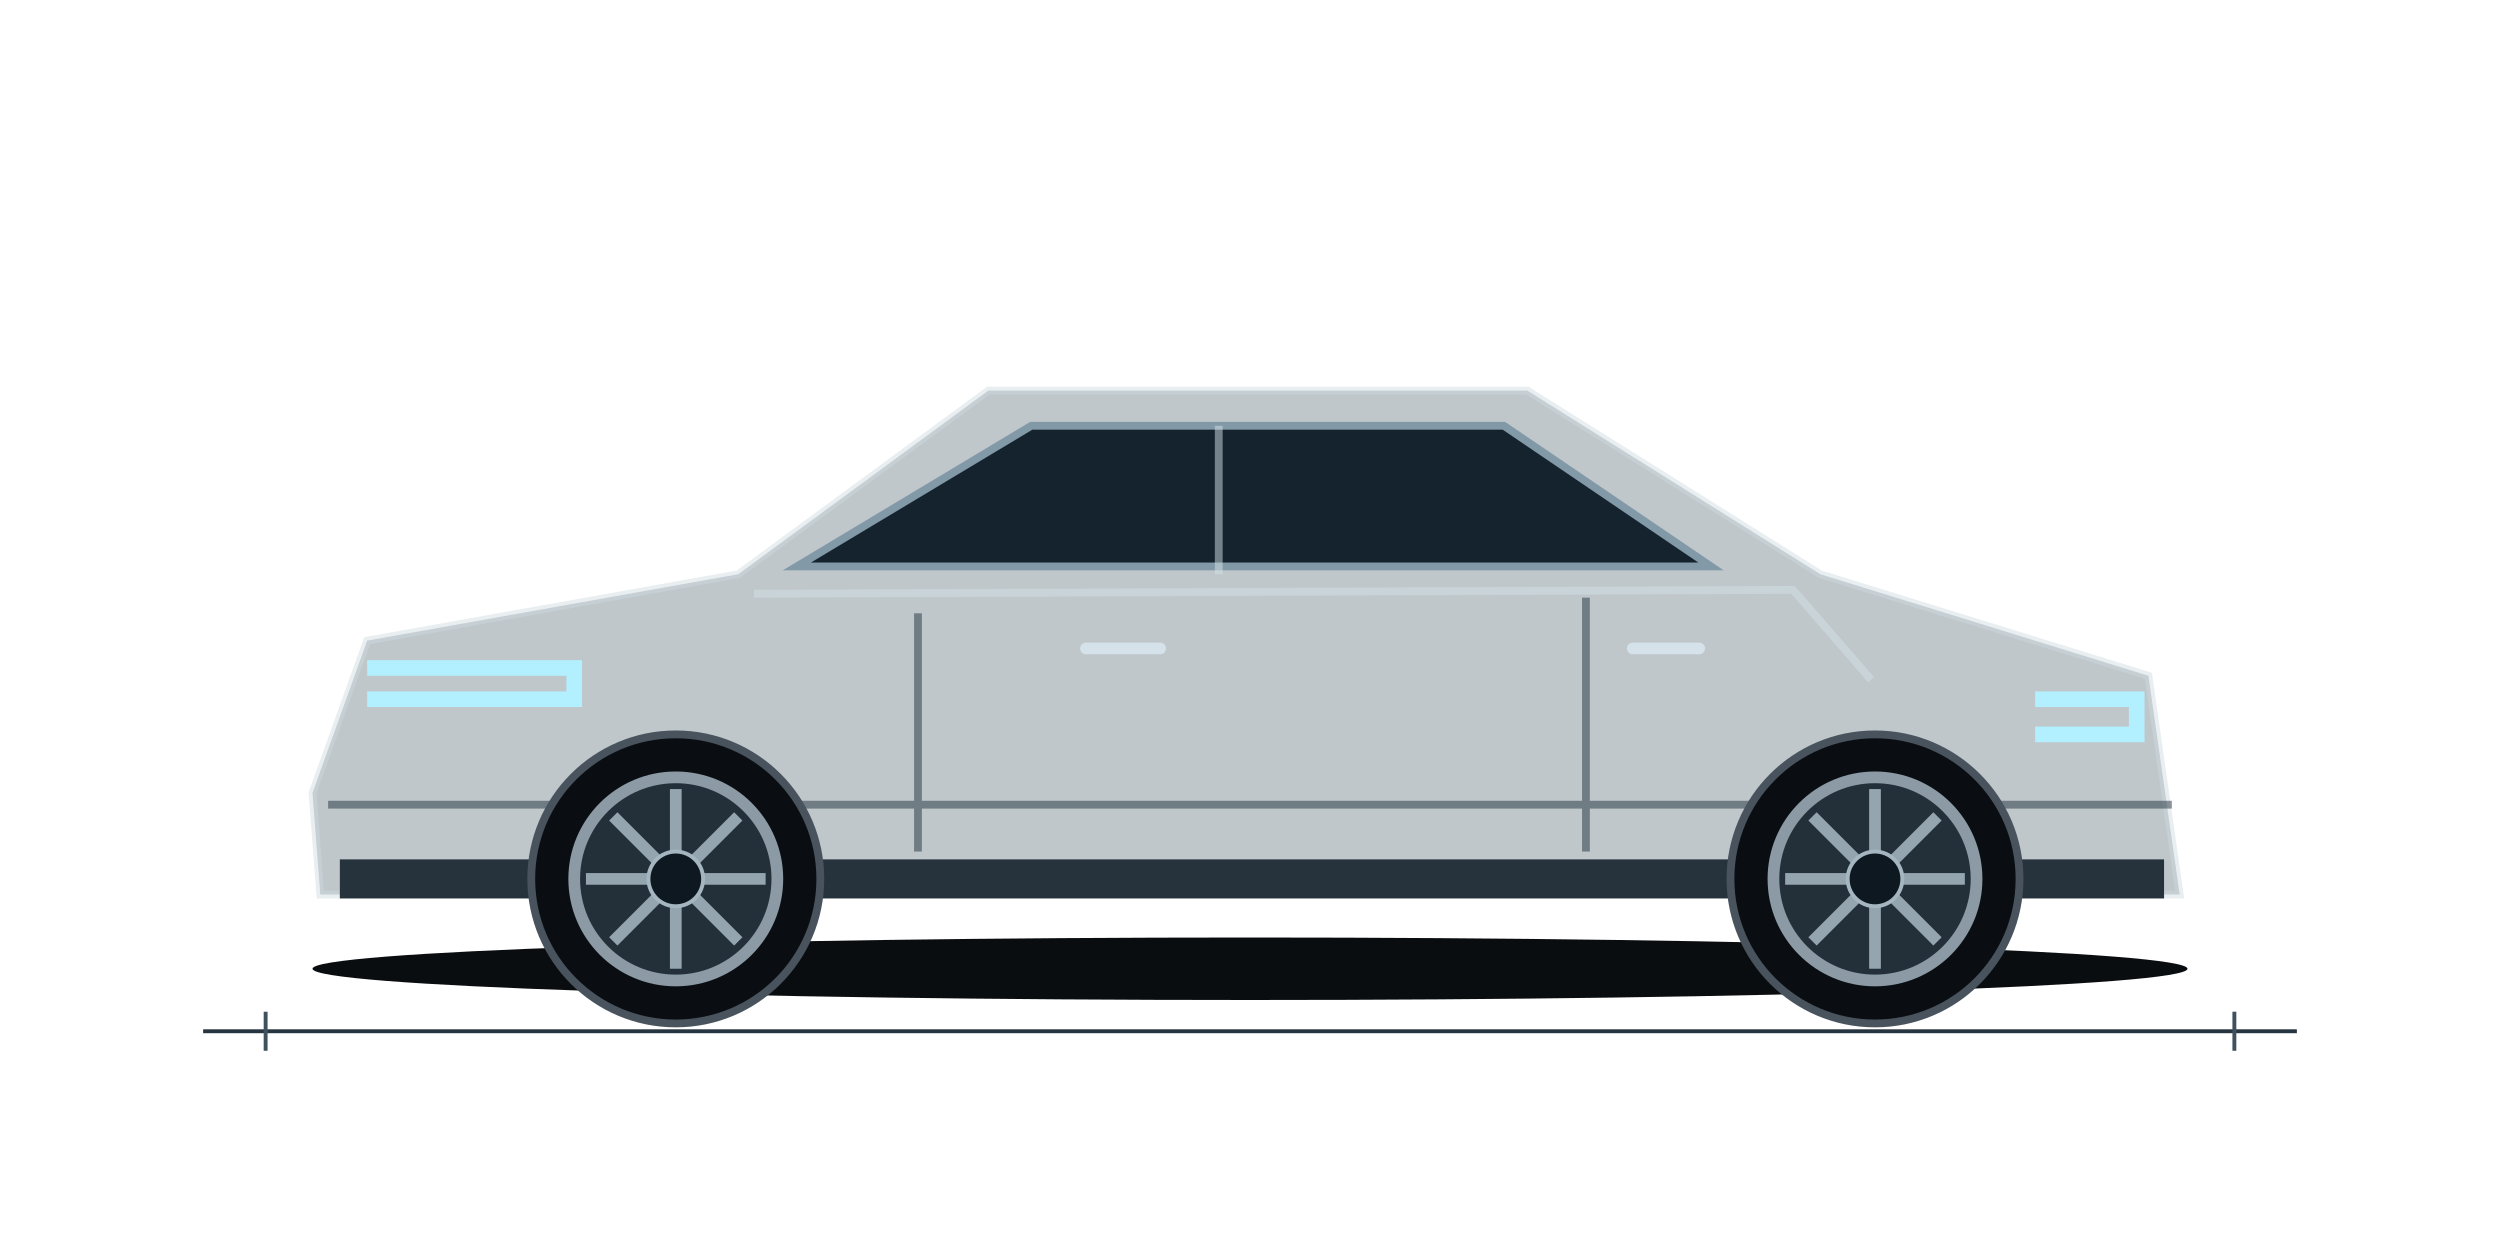
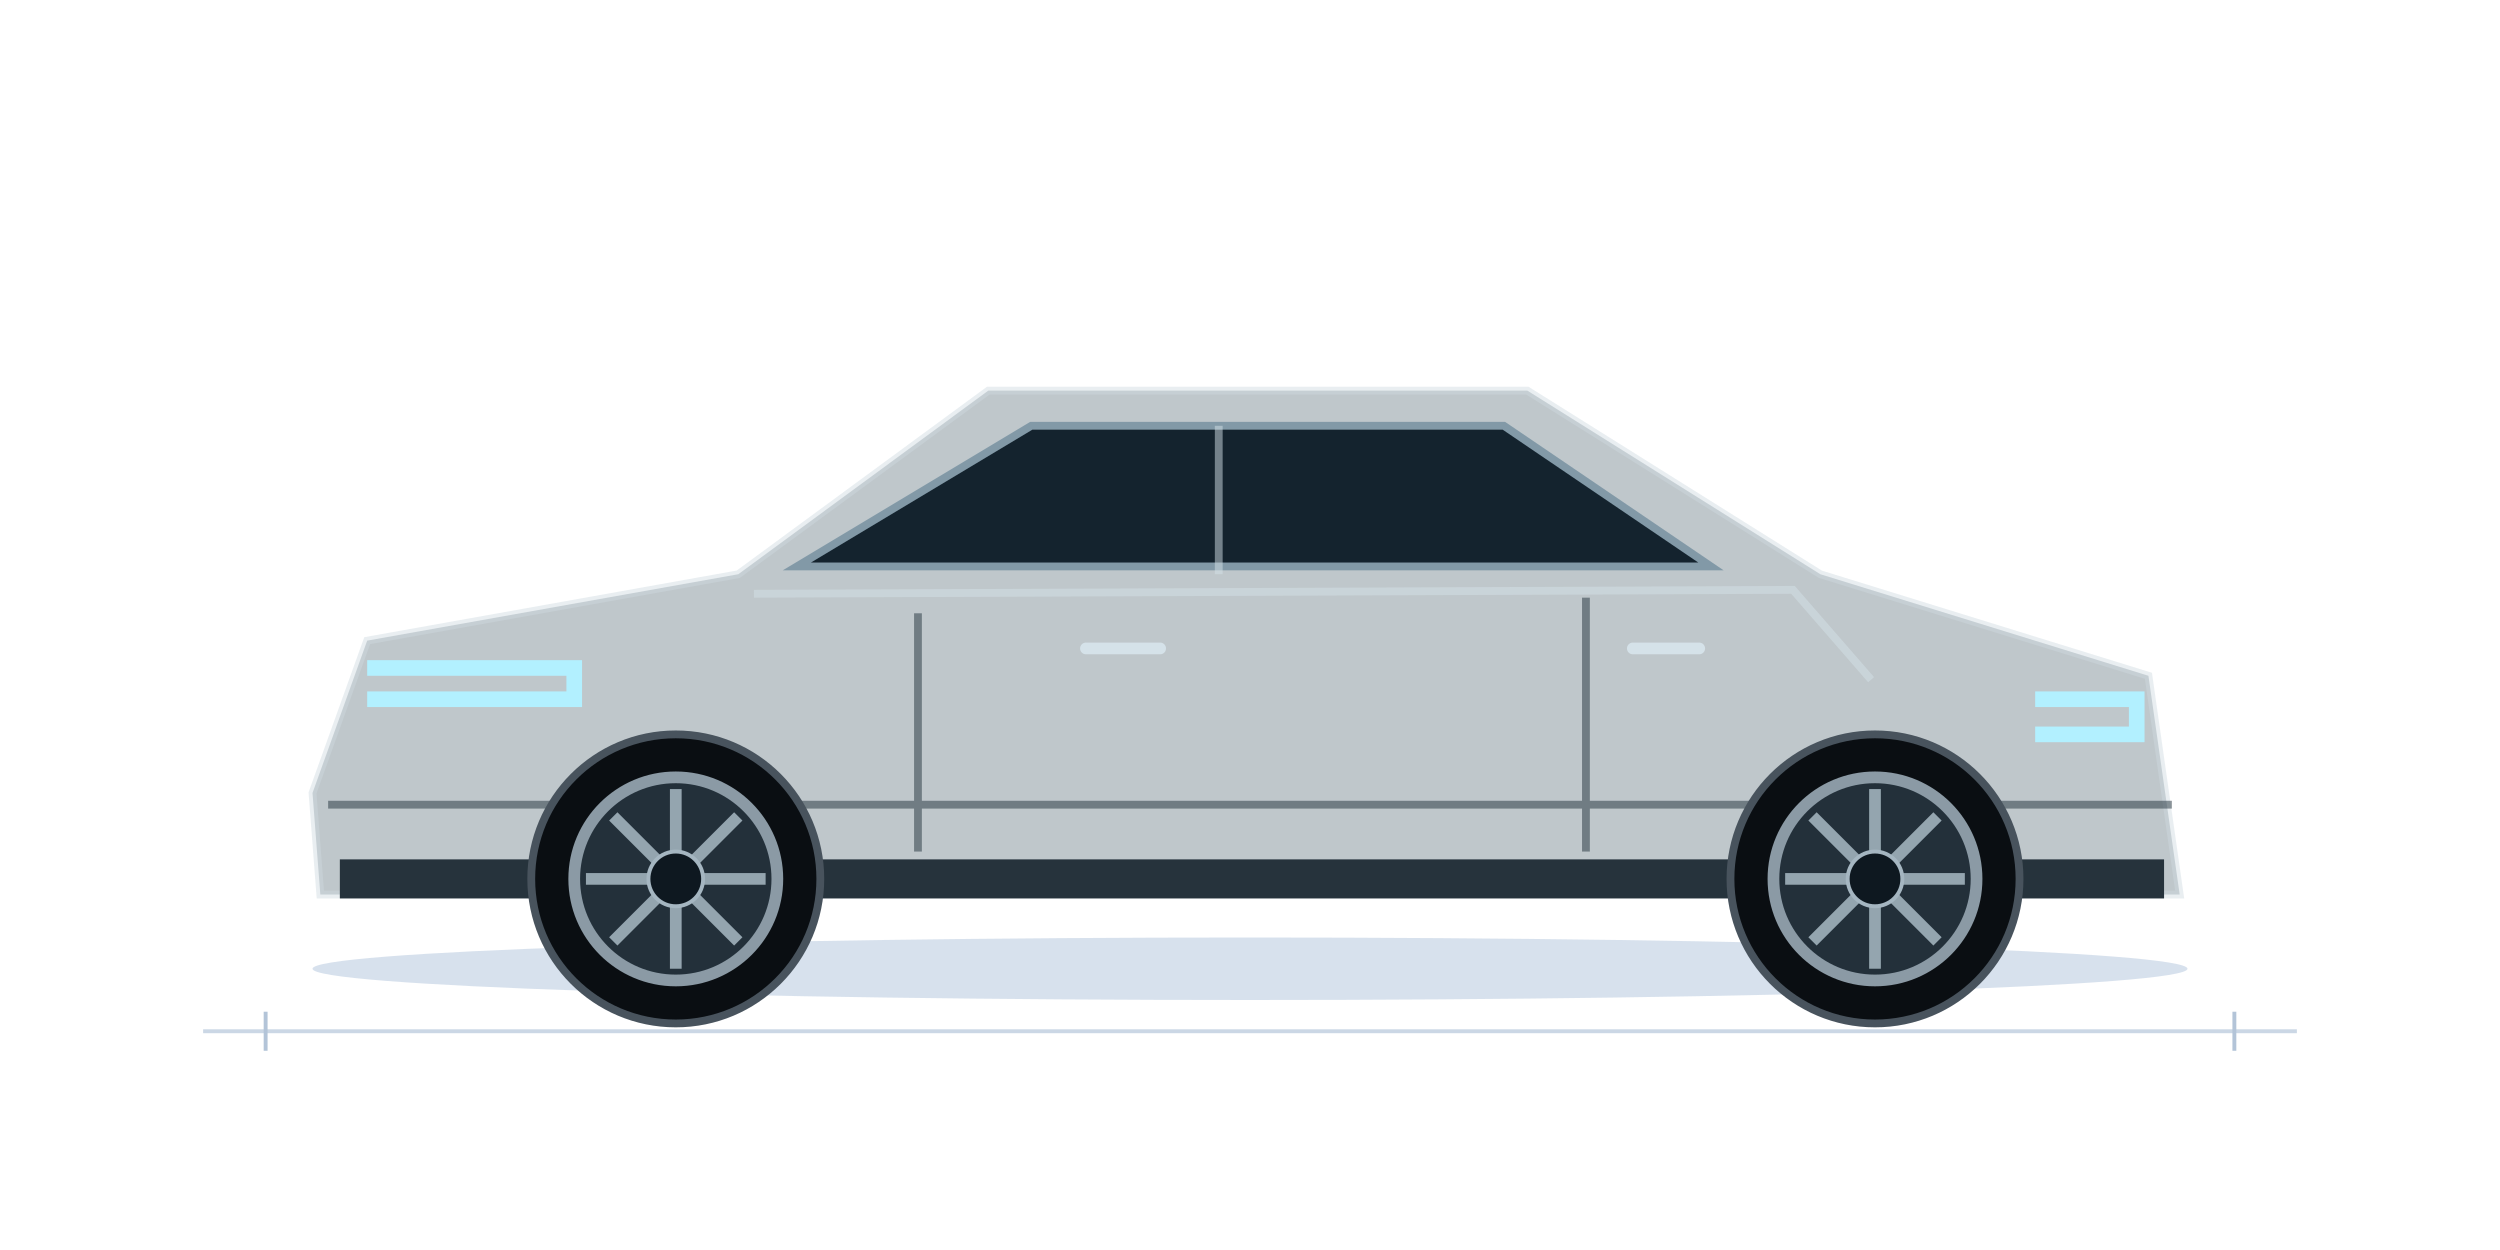
<svg xmlns="http://www.w3.org/2000/svg" width="640" height="320" viewBox="0 0 640 320" fill="none">
-   <path d="M52 264h536" stroke="#273540" />
-   <path d="M68 259v10M572 259v10" stroke="#40515e" />
-   <ellipse cx="320" cy="248" rx="240" ry="8" fill="#090d10" />
+   <path d="M52 264h536" stroke="#cbd7e5" />
+   <path d="M68 259v10M572 259v10" stroke="#b3c4d8" />
+   <ellipse cx="320" cy="248" rx="240" ry="8" fill="#d7e1ed" />
  <path d="M80 203 94 164 189 147 253 100 391 100 466 147 550 173 558 229 82 229Z" fill="#bfc7cb" stroke="#cfdae0" stroke-opacity=".45" stroke-width="2" />
  <path d="M204 145 264 109 385 109 438 145Z" fill="#14232e" stroke="#8299a7" stroke-width="2" />
  <path d="M193 152 459 151 479 174M312 109v38" stroke="#d5e2e9" stroke-opacity=".5" stroke-width="2" />
  <path d="M84 206h472M235 157v61M406 153v65" stroke="#23323c" stroke-opacity=".5" stroke-width="2" />
  <path d="M278 166h19M418 166h17" stroke="#d5e2e9" stroke-width="3" stroke-linecap="round" />
  <path d="M94 171h53v8H94M521 179h26v9h-26" stroke="#b2f0ff" stroke-width="4" />
  <path d="M87 225h467" stroke="#26333c" stroke-width="10" />
  <circle cx="173" cy="225" r="37" fill="#0a0e12" stroke="#48535d" stroke-width="2" />
  <circle cx="173" cy="225" r="26" fill="#23303a" stroke="#8b9aa5" stroke-width="3" />
  <path d="m173 202 0 46m-23-23h46m-39-16 32 32m-32 0 32-32" stroke="#94a5af" stroke-width="3" />
  <circle cx="173" cy="225" r="7" fill="#0e1820" stroke="#a5b6c1" />
  <circle cx="480" cy="225" r="37" fill="#0a0e12" stroke="#48535d" stroke-width="2" />
  <circle cx="480" cy="225" r="26" fill="#23303a" stroke="#8b9aa5" stroke-width="3" />
  <path d="m480 202 0 46m-23-23h46m-39-16 32 32m-32 0 32-32" stroke="#94a5af" stroke-width="3" />
  <circle cx="480" cy="225" r="7" fill="#0e1820" stroke="#a5b6c1" />
</svg>
